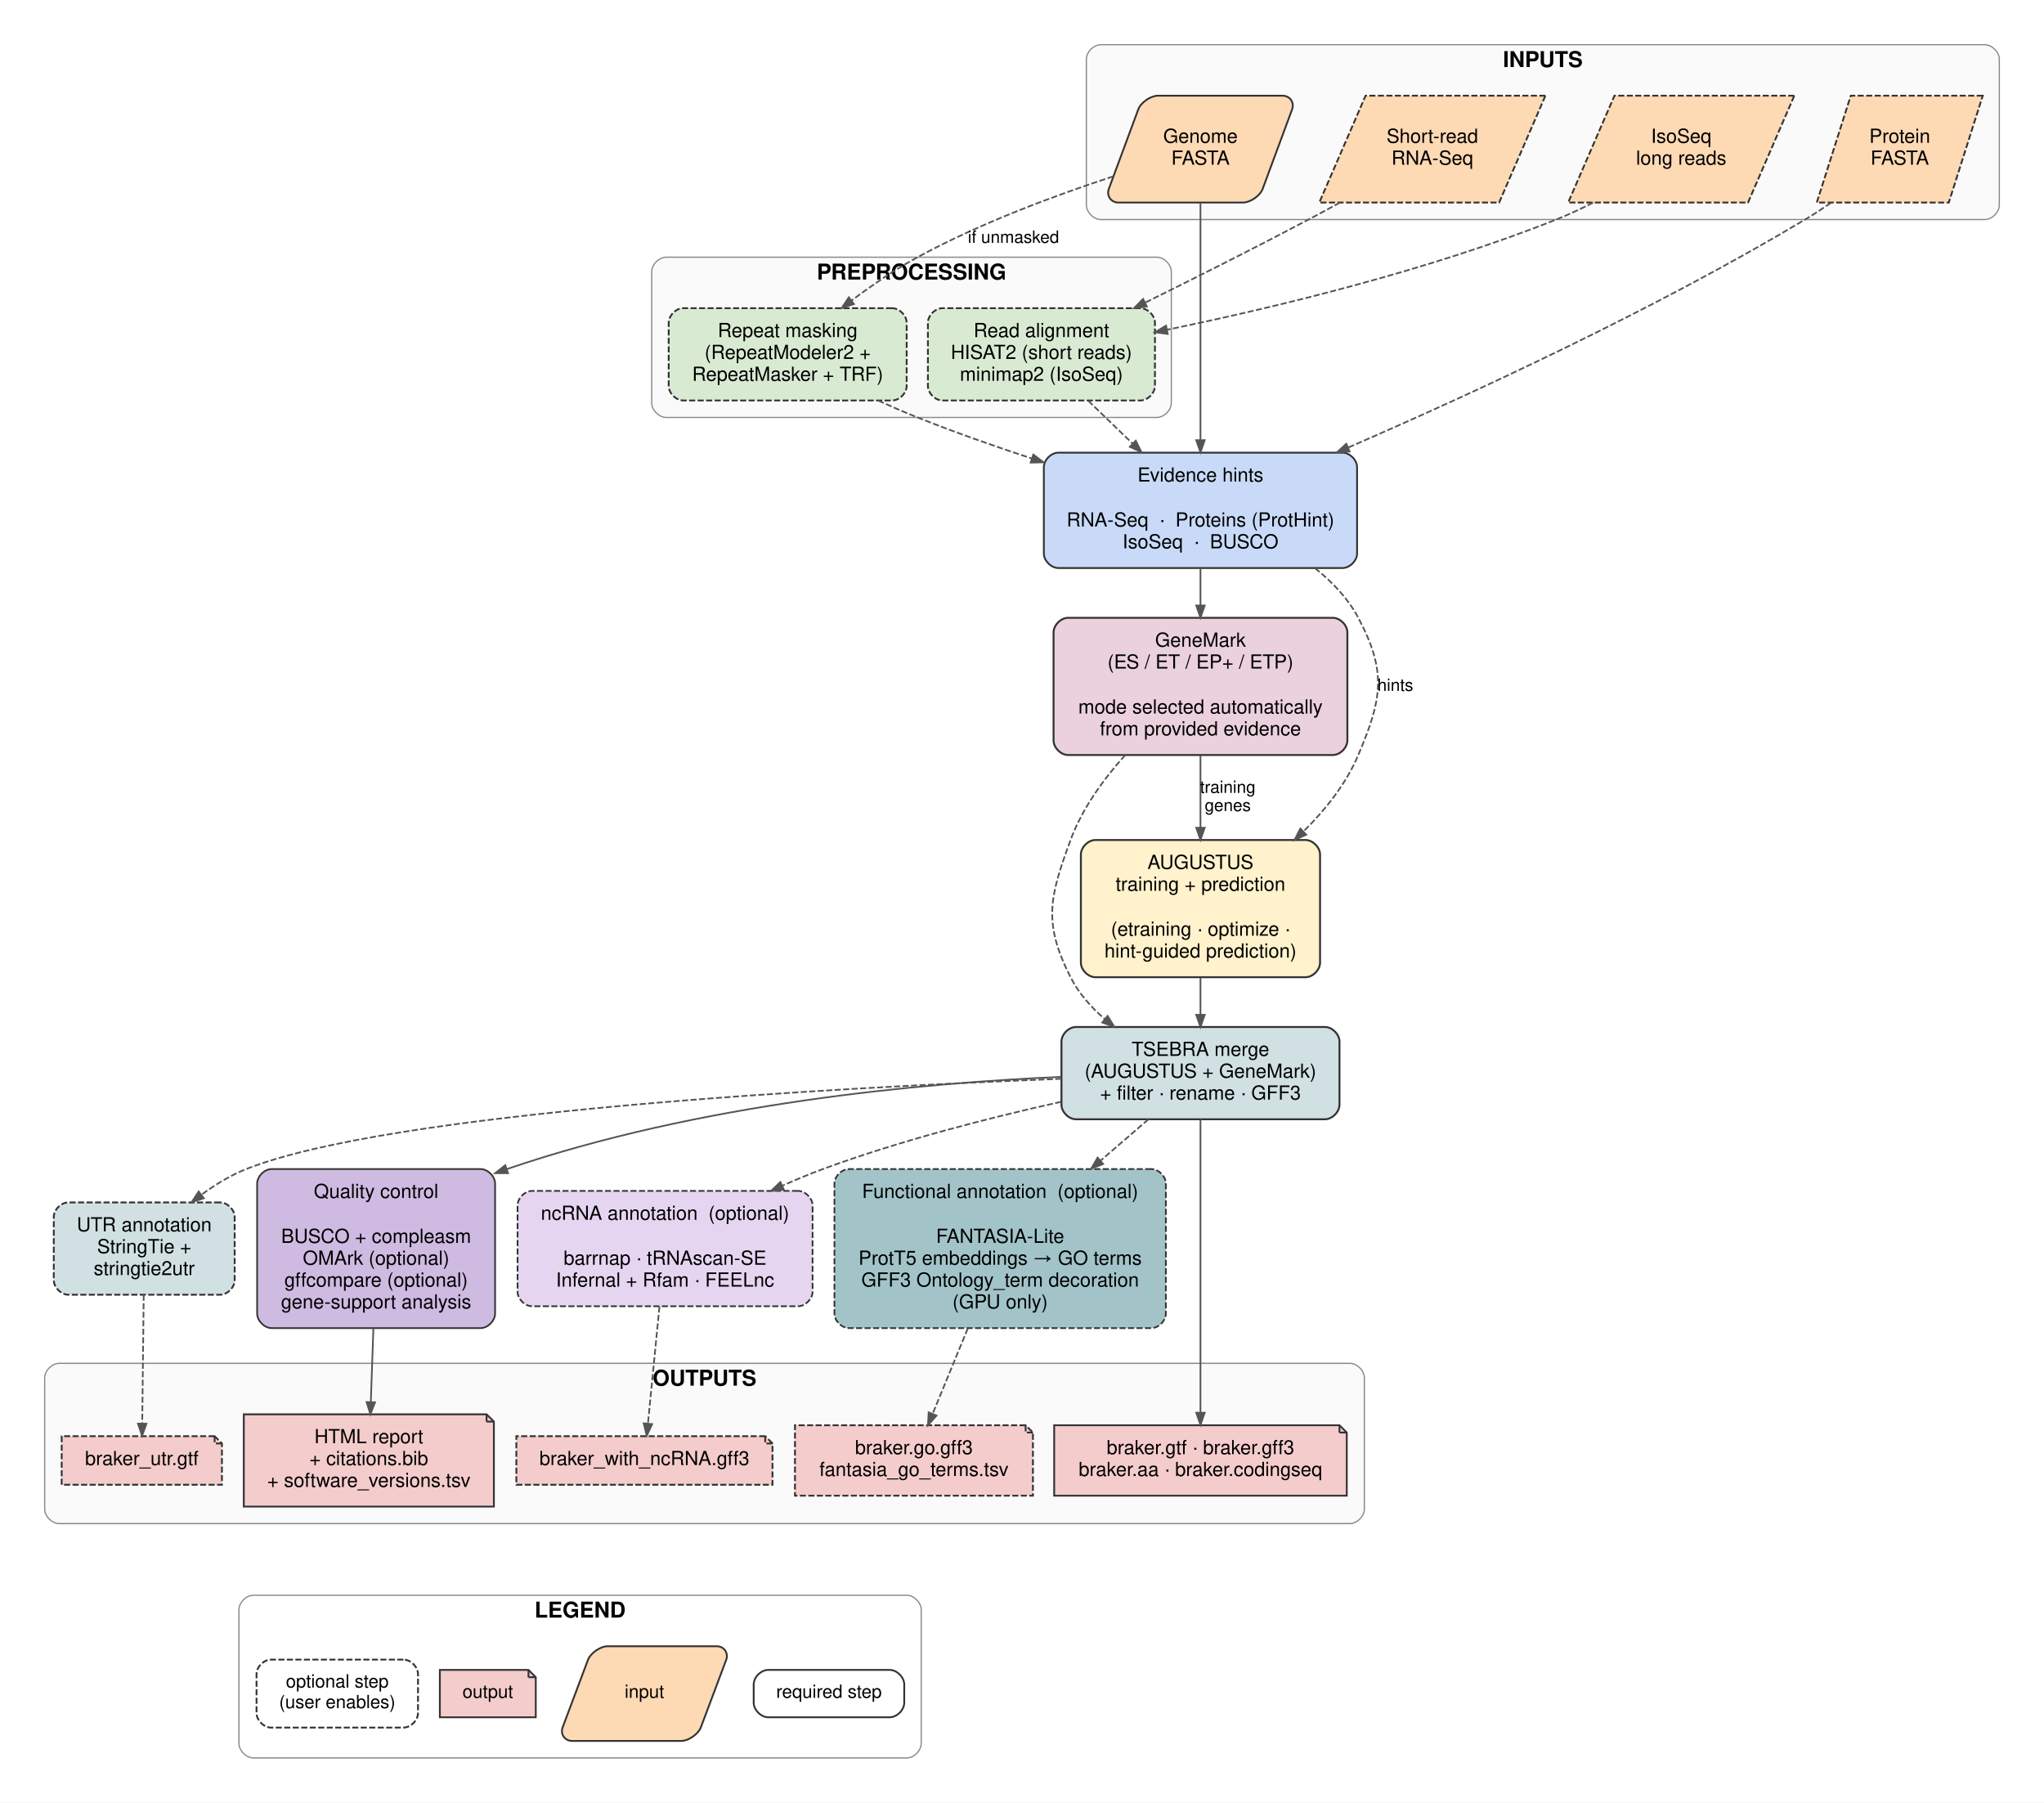
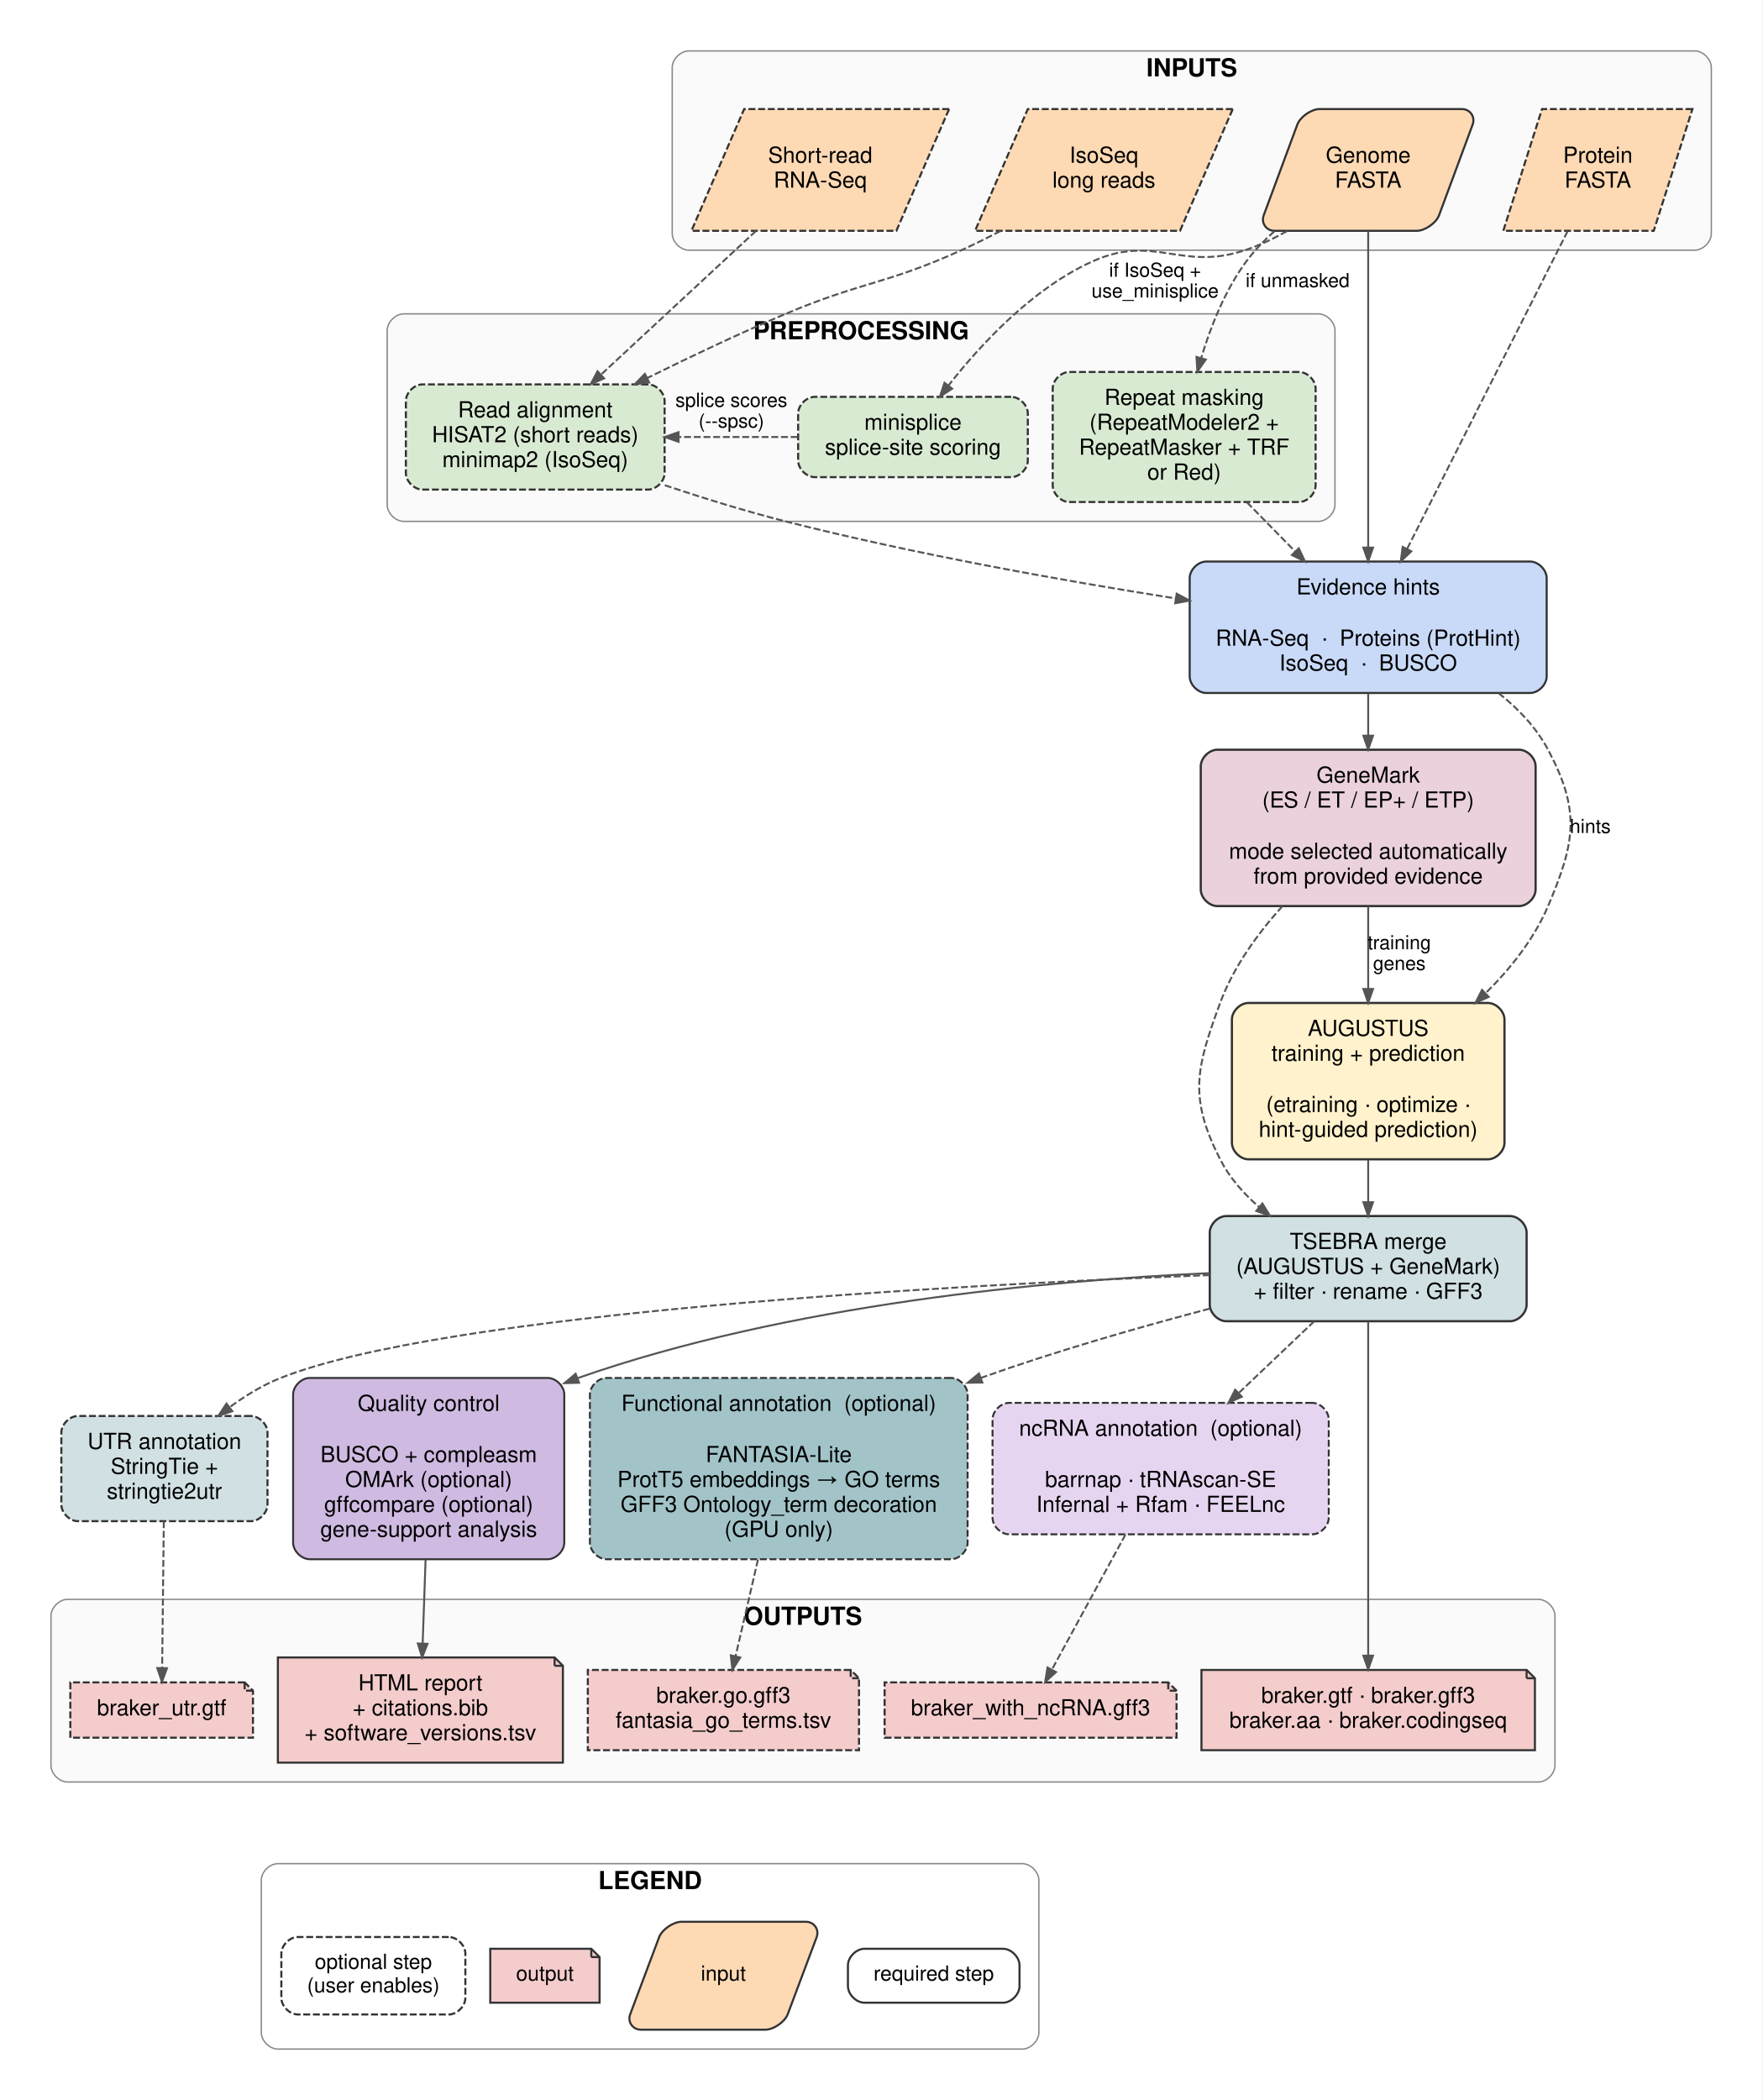
- <svg xmlns="http://www.w3.org/2000/svg" width="1684pt" height="1485pt" viewBox="0.00 0.00 1683.60 1484.60">
-   <g id="graph0" class="graph" transform="scale(1 1) rotate(0) translate(28.8 1455.8)">
-     <polygon fill="white" stroke="transparent" points="-28.8,28.8 -28.8,-1455.8 1654.8,-1455.8 1654.8,28.8 -28.8,28.8" />
+ <svg xmlns="http://www.w3.org/2000/svg" width="1274pt" height="1518pt" viewBox="0.00 0.00 1273.60 1517.60">
+   <g id="graph0" class="graph" transform="scale(1 1) rotate(0) translate(28.8 1488.8)">
+     <polygon fill="white" stroke="transparent" points="-28.8,28.8 -28.8,-1488.8 1244.8,-1488.8 1244.8,28.8 -28.8,28.8" />
    <g id="clust1" class="cluster">
-       <path fill="#fafafa" stroke="#888888" d="M878,-1275C878,-1275 1606,-1275 1606,-1275 1612,-1275 1618,-1281 1618,-1287 1618,-1287 1618,-1407 1618,-1407 1618,-1413 1612,-1419 1606,-1419 1606,-1419 878,-1419 878,-1419 872,-1419 866,-1413 866,-1407 866,-1407 866,-1287 866,-1287 866,-1281 872,-1275 878,-1275" />
-       <text text-anchor="middle" x="1242" y="-1400.6" font-family="Helvetica,sans-Serif" font-weight="bold" font-size="18.00">INPUTS</text>
+       <path fill="#fafafa" stroke="#888888" d="M469,-1308C469,-1308 1196,-1308 1196,-1308 1202,-1308 1208,-1314 1208,-1320 1208,-1320 1208,-1440 1208,-1440 1208,-1446 1202,-1452 1196,-1452 1196,-1452 469,-1452 469,-1452 463,-1452 457,-1446 457,-1440 457,-1440 457,-1320 457,-1320 457,-1314 463,-1308 469,-1308" />
+       <text text-anchor="middle" x="832.5" y="-1433.6" font-family="Helvetica,sans-Serif" font-weight="bold" font-size="18.00">INPUTS</text>
    </g>
    <g id="clust3" class="cluster">
-       <path fill="#fafafa" stroke="#888888" d="M520,-1112C520,-1112 924,-1112 924,-1112 930,-1112 936,-1118 936,-1124 936,-1124 936,-1232 936,-1232 936,-1238 930,-1244 924,-1244 924,-1244 520,-1244 520,-1244 514,-1244 508,-1238 508,-1232 508,-1232 508,-1124 508,-1124 508,-1118 514,-1112 520,-1112" />
-       <text text-anchor="middle" x="722" y="-1225.6" font-family="Helvetica,sans-Serif" font-weight="bold" font-size="18.00">PREPROCESSING</text>
+       <path fill="#fafafa" stroke="#888888" d="M263,-1112C263,-1112 924,-1112 924,-1112 930,-1112 936,-1118 936,-1124 936,-1124 936,-1250 936,-1250 936,-1256 930,-1262 924,-1262 924,-1262 263,-1262 263,-1262 257,-1262 251,-1256 251,-1250 251,-1250 251,-1124 251,-1124 251,-1118 257,-1112 263,-1112" />
+       <text text-anchor="middle" x="593.5" y="-1243.6" font-family="Helvetica,sans-Serif" font-weight="bold" font-size="18.00">PREPROCESSING</text>
    </g>
    <g id="clust5" class="cluster">
      <path fill="#fafafa" stroke="#888888" d="M20,-201C20,-201 1083,-201 1083,-201 1089,-201 1095,-207 1095,-213 1095,-213 1095,-321 1095,-321 1095,-327 1089,-333 1083,-333 1083,-333 20,-333 20,-333 14,-333 8,-327 8,-321 8,-321 8,-213 8,-213 8,-207 14,-201 20,-201" />
      <text text-anchor="middle" x="551.5" y="-314.6" font-family="Helvetica,sans-Serif" font-weight="bold" font-size="18.00">OUTPUTS</text>
    </g>
    <g id="clust7" class="cluster">
-       <path fill="#ffffff" stroke="#888888" d="M180,-8C180,-8 718,-8 718,-8 724,-8 730,-14 730,-20 730,-20 730,-130 730,-130 730,-136 724,-142 718,-142 718,-142 180,-142 180,-142 174,-142 168,-136 168,-130 168,-130 168,-20 168,-20 168,-14 174,-8 180,-8" />
-       <text text-anchor="middle" x="449" y="-123.6" font-family="Helvetica,sans-Serif" font-weight="bold" font-size="18.00">LEGEND</text>
+       <path fill="#ffffff" stroke="#888888" d="M172,-8C172,-8 710,-8 710,-8 716,-8 722,-14 722,-20 722,-20 722,-130 722,-130 722,-136 716,-142 710,-142 710,-142 172,-142 172,-142 166,-142 160,-136 160,-130 160,-130 160,-20 160,-20 160,-14 166,-8 172,-8" />
+       <text text-anchor="middle" x="441" y="-123.6" font-family="Helvetica,sans-Serif" font-weight="bold" font-size="18.00">LEGEND</text>
    </g>
    <g id="node1" class="node">
-       <polygon fill="#fdd9b4" stroke="#333333" stroke-width="1.5" stroke-dasharray="5,2" points="1244.12,-1377 1095.99,-1377 1057.88,-1289 1206.01,-1289 1244.12,-1377" />
-       <text text-anchor="middle" x="1151" y="-1338.2" font-family="Helvetica,sans-Serif" font-size="16.00">Short-read</text>
-       <text text-anchor="middle" x="1151" y="-1320.2" font-family="Helvetica,sans-Serif" font-size="16.00">RNA-Seq</text>
+       <polygon fill="#fdd9b4" stroke="#333333" stroke-width="1.5" stroke-dasharray="5,2" points="657.12,-1410 508.99,-1410 470.88,-1322 619.01,-1322 657.12,-1410" />
+       <text text-anchor="middle" x="564" y="-1371.2" font-family="Helvetica,sans-Serif" font-size="16.00">Short-read</text>
+       <text text-anchor="middle" x="564" y="-1353.2" font-family="Helvetica,sans-Serif" font-size="16.00">RNA-Seq</text>
+     </g>
+     <g id="node7" class="node">
+       <path fill="#d9ead3" stroke="#333333" stroke-width="1.5" stroke-dasharray="5,2" d="M439.5,-1211C439.5,-1211 276.5,-1211 276.5,-1211 270.5,-1211 264.5,-1205 264.5,-1199 264.5,-1199 264.5,-1147 264.5,-1147 264.5,-1141 270.5,-1135 276.5,-1135 276.5,-1135 439.5,-1135 439.5,-1135 445.5,-1135 451.5,-1141 451.5,-1147 451.5,-1147 451.5,-1199 451.5,-1199 451.5,-1205 445.5,-1211 439.5,-1211" />
+       <text text-anchor="middle" x="358" y="-1187.2" font-family="Helvetica,sans-Serif" font-size="16.00">Read alignment</text>
+       <text text-anchor="middle" x="358" y="-1169.2" font-family="Helvetica,sans-Serif" font-size="16.00">HISAT2 (short reads)</text>
+       <text text-anchor="middle" x="358" y="-1151.2" font-family="Helvetica,sans-Serif" font-size="16.00">minimap2 (IsoSeq)</text>
+     </g>
+     <g id="edge2" class="edge">
+       <path fill="none" stroke="#555555" stroke-width="1.4" stroke-dasharray="5,2" d="M517.51,-1321.9C484.08,-1290.9 439.15,-1249.25 405.5,-1218.04" />
+       <polygon fill="#555555" stroke="#555555" stroke-width="1.4" points="407.78,-1215.38 398.06,-1211.15 403.02,-1220.51 407.78,-1215.38" />
+     </g>
+     <g id="node2" class="node">
+       <path fill="#fdd9b4" stroke="#333333" stroke-width="1.5" d="M1027.66,-1410C1027.66,-1410 924.94,-1410 924.94,-1410 918.94,-1410 910.85,-1404.37 908.77,-1398.75 908.77,-1398.75 884.51,-1333.25 884.51,-1333.25 882.42,-1327.63 886.34,-1322 892.34,-1322 892.34,-1322 995.06,-1322 995.06,-1322 1001.06,-1322 1009.15,-1327.63 1011.23,-1333.25 1011.23,-1333.25 1035.49,-1398.75 1035.49,-1398.75 1037.58,-1404.37 1033.66,-1410 1027.66,-1410" />
+       <text text-anchor="middle" x="960" y="-1371.2" font-family="Helvetica,sans-Serif" font-size="16.00">Genome</text>
+       <text text-anchor="middle" x="960" y="-1353.2" font-family="Helvetica,sans-Serif" font-size="16.00">FASTA</text>
+     </g>
+     <g id="node5" class="node">
+       <path fill="#d9ead3" stroke="#333333" stroke-width="1.5" stroke-dasharray="5,2" d="M910,-1220C910,-1220 744,-1220 744,-1220 738,-1220 732,-1214 732,-1208 732,-1208 732,-1138 732,-1138 732,-1132 738,-1126 744,-1126 744,-1126 910,-1126 910,-1126 916,-1126 922,-1132 922,-1138 922,-1138 922,-1208 922,-1208 922,-1214 916,-1220 910,-1220" />
+       <text text-anchor="middle" x="827" y="-1196.2" font-family="Helvetica,sans-Serif" font-size="16.00">Repeat masking</text>
+       <text text-anchor="middle" x="827" y="-1178.2" font-family="Helvetica,sans-Serif" font-size="16.00">(RepeatModeler2 +</text>
+       <text text-anchor="middle" x="827" y="-1160.2" font-family="Helvetica,sans-Serif" font-size="16.00">RepeatMasker + TRF</text>
+       <text text-anchor="middle" x="827" y="-1142.2" font-family="Helvetica,sans-Serif" font-size="16.00">or Red)</text>
+     </g>
+     <g id="edge1" class="edge">
+       <path fill="none" stroke="#555555" stroke-width="1.4" stroke-dasharray="5,2" d="M892.2,-1321.67C884.74,-1315.03 877.78,-1307.78 872,-1300 856.73,-1279.44 846.27,-1253.22 839.3,-1230.03" />
+       <polygon fill="#555555" stroke="#555555" stroke-width="1.4" points="842.64,-1228.96 836.53,-1220.3 835.9,-1230.88 842.64,-1228.96" />
+       <text text-anchor="middle" x="909" y="-1281.3" font-family="Helvetica,sans-Serif" font-size="14.00">if unmasked</text>
    </g>
    <g id="node6" class="node">
-       <path fill="#d9ead3" stroke="#333333" stroke-width="1.5" stroke-dasharray="5,2" d="M910.5,-1202C910.5,-1202 747.5,-1202 747.5,-1202 741.5,-1202 735.5,-1196 735.5,-1190 735.5,-1190 735.5,-1138 735.5,-1138 735.5,-1132 741.5,-1126 747.5,-1126 747.5,-1126 910.5,-1126 910.5,-1126 916.5,-1126 922.5,-1132 922.5,-1138 922.5,-1138 922.5,-1190 922.5,-1190 922.5,-1196 916.5,-1202 910.5,-1202" />
-       <text text-anchor="middle" x="829" y="-1178.2" font-family="Helvetica,sans-Serif" font-size="16.00">Read alignment</text>
-       <text text-anchor="middle" x="829" y="-1160.2" font-family="Helvetica,sans-Serif" font-size="16.00">HISAT2 (short reads)</text>
-       <text text-anchor="middle" x="829" y="-1142.2" font-family="Helvetica,sans-Serif" font-size="16.00">minimap2 (IsoSeq)</text>
-     </g>
-     <g id="edge2" class="edge">
-       <path fill="none" stroke="#555555" stroke-width="1.4" stroke-dasharray="5,2" d="M1074.9,-1288.97C1066.2,-1284.2 1057.43,-1279.46 1049,-1275 1004.96,-1251.7 955.36,-1226.79 914.43,-1206.58" />
-       <polygon fill="#555555" stroke="#555555" stroke-width="1.4" points="915.81,-1203.36 905.29,-1202.07 912.71,-1209.63 915.81,-1203.36" />
-     </g>
-     <g id="node2" class="node">
-       <path fill="#fdd9b4" stroke="#333333" stroke-width="1.5" d="M1027.66,-1377C1027.66,-1377 924.94,-1377 924.94,-1377 918.94,-1377 910.85,-1371.37 908.77,-1365.75 908.77,-1365.75 884.51,-1300.25 884.51,-1300.25 882.42,-1294.63 886.34,-1289 892.34,-1289 892.34,-1289 995.06,-1289 995.06,-1289 1001.06,-1289 1009.15,-1294.63 1011.23,-1300.25 1011.23,-1300.25 1035.49,-1365.75 1035.49,-1365.75 1037.58,-1371.37 1033.66,-1377 1027.66,-1377" />
-       <text text-anchor="middle" x="960" y="-1338.2" font-family="Helvetica,sans-Serif" font-size="16.00">Genome</text>
-       <text text-anchor="middle" x="960" y="-1320.2" font-family="Helvetica,sans-Serif" font-size="16.00">FASTA</text>
-     </g>
-     <g id="node5" class="node">
-       <path fill="#d9ead3" stroke="#333333" stroke-width="1.5" stroke-dasharray="5,2" d="M706,-1202C706,-1202 534,-1202 534,-1202 528,-1202 522,-1196 522,-1190 522,-1190 522,-1138 522,-1138 522,-1132 528,-1126 534,-1126 534,-1126 706,-1126 706,-1126 712,-1126 718,-1132 718,-1138 718,-1138 718,-1190 718,-1190 718,-1196 712,-1202 706,-1202" />
-       <text text-anchor="middle" x="620" y="-1178.2" font-family="Helvetica,sans-Serif" font-size="16.00">Repeat masking</text>
-       <text text-anchor="middle" x="620" y="-1160.2" font-family="Helvetica,sans-Serif" font-size="16.00">(RepeatModeler2 +</text>
-       <text text-anchor="middle" x="620" y="-1142.2" font-family="Helvetica,sans-Serif" font-size="16.00">RepeatMasker + TRF)</text>
-     </g>
-     <g id="edge1" class="edge">
-       <path fill="none" stroke="#555555" stroke-width="1.4" stroke-dasharray="5,2" d="M888.19,-1310.57C840.95,-1295.11 778.55,-1272.07 727,-1244 708.35,-1233.85 689.3,-1220.8 672.53,-1208.24" />
-       <polygon fill="#555555" stroke="#555555" stroke-width="1.4" points="674.57,-1205.39 664.49,-1202.13 670.34,-1210.97 674.57,-1205.39" />
-       <text text-anchor="middle" x="806" y="-1255.8" font-family="Helvetica,sans-Serif" font-size="14.00">if unmasked</text>
-     </g>
-     <g id="node7" class="node">
+       <path fill="#d9ead3" stroke="#333333" stroke-width="1.5" stroke-dasharray="5,2" d="M702,-1202C702,-1202 560,-1202 560,-1202 554,-1202 548,-1196 548,-1190 548,-1190 548,-1156 548,-1156 548,-1150 554,-1144 560,-1144 560,-1144 702,-1144 702,-1144 708,-1144 714,-1150 714,-1156 714,-1156 714,-1190 714,-1190 714,-1196 708,-1202 702,-1202" />
+       <text text-anchor="middle" x="631" y="-1178.2" font-family="Helvetica,sans-Serif" font-size="16.00">minisplice</text>
+       <text text-anchor="middle" x="631" y="-1160.2" font-family="Helvetica,sans-Serif" font-size="16.00">splice-site scoring</text>
+     </g>
+     <g id="edge4" class="edge">
+       <path fill="none" stroke="#555555" stroke-width="1.4" stroke-dasharray="5,2" d="M901.25,-1321.76C891.54,-1316.29 881.27,-1311.42 871,-1308 824.49,-1292.53 805.73,-1320.04 761,-1300 717.61,-1280.56 680.1,-1240.1 656.68,-1210.25" />
+       <polygon fill="#555555" stroke="#555555" stroke-width="1.4" points="659.32,-1207.93 650.45,-1202.13 653.77,-1212.2 659.32,-1207.93" />
+       <text text-anchor="middle" x="806" y="-1288.8" font-family="Helvetica,sans-Serif" font-size="14.00">if IsoSeq +</text>
+       <text text-anchor="middle" x="806" y="-1273.8" font-family="Helvetica,sans-Serif" font-size="14.00">use_minisplice</text>
+     </g>
+     <g id="node8" class="node">
      <path fill="#c9daf8" stroke="#333333" stroke-width="1.5" d="M1077,-1083C1077,-1083 843,-1083 843,-1083 837,-1083 831,-1077 831,-1071 831,-1071 831,-1000 831,-1000 831,-994 837,-988 843,-988 843,-988 1077,-988 1077,-988 1083,-988 1089,-994 1089,-1000 1089,-1000 1089,-1071 1089,-1071 1089,-1077 1083,-1083 1077,-1083" />
      <text text-anchor="middle" x="960" y="-1059.2" font-family="Helvetica,sans-Serif" font-size="16.00">Evidence hints</text>
      <text text-anchor="middle" x="960" y="-1022.2" font-family="Helvetica,sans-Serif" font-size="16.00">RNA-Seq  ·  Proteins (ProtHint)</text>
      <text text-anchor="middle" x="960" y="-1004.2" font-family="Helvetica,sans-Serif" font-size="16.00">IsoSeq  ·  BUSCO</text>
    </g>
-     <g id="edge4" class="edge">
-       <path fill="none" stroke="#555555" stroke-width="1.4" d="M960,-1288.72C960,-1237.1 960,-1150.67 960,-1093.62" />
-       <polygon fill="#555555" stroke="#555555" stroke-width="1.4" points="963.5,-1093.32 960,-1083.32 956.5,-1093.32 963.5,-1093.32" />
+     <g id="edge6" class="edge">
+       <path fill="none" stroke="#555555" stroke-width="1.4" d="M960,-1321.72C960,-1263.01 960,-1158.03 960,-1093.12" />
+       <polygon fill="#555555" stroke="#555555" stroke-width="1.4" points="963.5,-1093.06 960,-1083.06 956.5,-1093.06 963.5,-1093.06" />
    </g>
    <g id="node3" class="node">
-       <polygon fill="#fdd9b4" stroke="#333333" stroke-width="1.5" stroke-dasharray="5,2" points="1449.12,-1377 1300.99,-1377 1262.88,-1289 1411.01,-1289 1449.12,-1377" />
-       <text text-anchor="middle" x="1356" y="-1338.2" font-family="Helvetica,sans-Serif" font-size="16.00">IsoSeq</text>
-       <text text-anchor="middle" x="1356" y="-1320.2" font-family="Helvetica,sans-Serif" font-size="16.00">long reads</text>
+       <polygon fill="#fdd9b4" stroke="#333333" stroke-width="1.5" stroke-dasharray="5,2" points="862.12,-1410 713.99,-1410 675.88,-1322 824.01,-1322 862.12,-1410" />
+       <text text-anchor="middle" x="769" y="-1371.2" font-family="Helvetica,sans-Serif" font-size="16.00">IsoSeq</text>
+       <text text-anchor="middle" x="769" y="-1353.2" font-family="Helvetica,sans-Serif" font-size="16.00">long reads</text>
    </g>
    <g id="edge3" class="edge">
-       <path fill="none" stroke="#555555" stroke-width="1.4" stroke-dasharray="5,2" d="M1283.39,-1288.89C1273.37,-1283.81 1263.06,-1279.01 1253,-1275 1147.07,-1232.73 1019.74,-1202.24 932.44,-1184.23" />
-       <polygon fill="#555555" stroke="#555555" stroke-width="1.4" points="933.03,-1180.77 922.53,-1182.2 931.62,-1187.63 933.03,-1180.77" />
+       <path fill="none" stroke="#555555" stroke-width="1.4" stroke-dasharray="5,2" d="M694.33,-1321.89C684.9,-1316.98 675.3,-1312.23 666,-1308 611.34,-1283.17 594.29,-1285.38 539,-1262 505.75,-1247.94 469.87,-1230.9 438.88,-1215.57" />
+       <polygon fill="#555555" stroke="#555555" stroke-width="1.4" points="440.37,-1212.4 429.86,-1211.09 437.26,-1218.67 440.37,-1212.4" />
    </g>
    <g id="node4" class="node">
-       <polygon fill="#fdd9b4" stroke="#333333" stroke-width="1.5" stroke-dasharray="5,2" points="1604.35,-1377 1495.62,-1377 1467.65,-1289 1576.38,-1289 1604.35,-1377" />
-       <text text-anchor="middle" x="1536" y="-1338.2" font-family="Helvetica,sans-Serif" font-size="16.00">Protein</text>
-       <text text-anchor="middle" x="1536" y="-1320.2" font-family="Helvetica,sans-Serif" font-size="16.00">FASTA</text>
+       <polygon fill="#fdd9b4" stroke="#333333" stroke-width="1.5" stroke-dasharray="5,2" points="1194.35,-1410 1085.62,-1410 1057.65,-1322 1166.38,-1322 1194.35,-1410" />
+       <text text-anchor="middle" x="1126" y="-1371.2" font-family="Helvetica,sans-Serif" font-size="16.00">Protein</text>
+       <text text-anchor="middle" x="1126" y="-1353.2" font-family="Helvetica,sans-Serif" font-size="16.00">FASTA</text>
+     </g>
+     <g id="edge9" class="edge">
+       <path fill="none" stroke="#555555" stroke-width="1.4" stroke-dasharray="5,2" d="M1104.13,-1321.72C1074.34,-1262.77 1020.98,-1157.17 988.21,-1092.32" />
+       <polygon fill="#555555" stroke="#555555" stroke-width="1.4" points="991.16,-1090.41 983.53,-1083.06 984.92,-1093.57 991.16,-1090.41" />
    </g>
    <g id="edge7" class="edge">
-       <path fill="none" stroke="#555555" stroke-width="1.4" stroke-dasharray="5,2" d="M1479.31,-1288.74C1472.26,-1283.91 1465.05,-1279.22 1458,-1275 1334.41,-1201.11 1184.39,-1131.81 1081.51,-1087.16" />
-       <polygon fill="#555555" stroke="#555555" stroke-width="1.4" points="1082.9,-1083.95 1072.33,-1083.19 1080.12,-1090.37 1082.9,-1083.95" />
+       <path fill="none" stroke="#555555" stroke-width="1.4" stroke-dasharray="5,2" d="M872.4,-1125.75C883.62,-1114.32 895.73,-1101.98 907.26,-1090.23" />
+       <polygon fill="#555555" stroke="#555555" stroke-width="1.4" points="909.85,-1092.59 914.35,-1083 904.85,-1087.69 909.85,-1092.59" />
    </g>
    <g id="edge5" class="edge">
-       <path fill="none" stroke="#555555" stroke-width="1.4" stroke-dasharray="5,2" d="M694.57,-1125.93C705.35,-1121.02 716.39,-1116.23 727,-1112 757.07,-1100.02 789.86,-1088.49 821.1,-1078.2" />
-       <polygon fill="#555555" stroke="#555555" stroke-width="1.4" points="822.32,-1081.48 830.73,-1075.05 820.14,-1074.83 822.32,-1081.48" />
-     </g>
-     <g id="edge6" class="edge">
-       <path fill="none" stroke="#555555" stroke-width="1.4" stroke-dasharray="5,2" d="M867.6,-1125.73C879.08,-1114.64 891.9,-1102.26 904.24,-1090.34" />
-       <polygon fill="#555555" stroke="#555555" stroke-width="1.4" points="906.68,-1092.85 911.44,-1083.39 901.82,-1087.82 906.68,-1092.85" />
-     </g>
-     <g id="node8" class="node">
+       <path fill="none" stroke="#555555" stroke-width="1.4" stroke-dasharray="5,2" d="M547.61,-1173C520.57,-1173 490.25,-1173 461.91,-1173" />
+       <polygon fill="#555555" stroke="#555555" stroke-width="1.4" points="461.57,-1169.5 451.57,-1173 461.57,-1176.5 461.57,-1169.5" />
+       <text text-anchor="middle" x="499.75" y="-1194.8" font-family="Helvetica,sans-Serif" font-size="14.00">splice scores</text>
+       <text text-anchor="middle" x="499.75" y="-1179.8" font-family="Helvetica,sans-Serif" font-size="14.00">(--spsc)</text>
+     </g>
+     <g id="edge8" class="edge">
+       <path fill="none" stroke="#555555" stroke-width="1.4" stroke-dasharray="5,2" d="M451.66,-1138.13C479.52,-1128.82 510.28,-1119.3 539,-1112 632.02,-1088.37 738.42,-1069.36 820.99,-1056.32" />
+       <polygon fill="#555555" stroke="#555555" stroke-width="1.4" points="821.6,-1059.77 830.93,-1054.76 820.51,-1052.85 821.6,-1059.77" />
+     </g>
+     <g id="node9" class="node">
      <path fill="#ead1dc" stroke="#333333" stroke-width="1.6" d="M1069,-947C1069,-947 851,-947 851,-947 845,-947 839,-941 839,-935 839,-935 839,-846 839,-846 839,-840 845,-834 851,-834 851,-834 1069,-834 1069,-834 1075,-834 1081,-840 1081,-846 1081,-846 1081,-935 1081,-935 1081,-941 1075,-947 1069,-947" />
      <text text-anchor="middle" x="960" y="-923.2" font-family="Helvetica,sans-Serif" font-size="16.00">GeneMark</text>
      <text text-anchor="middle" x="960" y="-905.2" font-family="Helvetica,sans-Serif" font-size="16.00">(ES / ET / EP+ / ETP)</text>
      <text text-anchor="middle" x="960" y="-868.2" font-family="Helvetica,sans-Serif" font-size="16.00">mode selected automatically</text>
      <text text-anchor="middle" x="960" y="-850.2" font-family="Helvetica,sans-Serif" font-size="16.00">from provided evidence</text>
    </g>
-     <g id="edge8" class="edge">
+     <g id="edge10" class="edge">
      <path fill="none" stroke="#555555" stroke-width="1.4" d="M960,-987.68C960,-977.96 960,-967.56 960,-957.31" />
      <polygon fill="#555555" stroke="#555555" stroke-width="1.4" points="963.5,-957.14 960,-947.14 956.5,-957.14 963.5,-957.14" />
    </g>
-     <g id="node9" class="node">
+     <g id="node10" class="node">
      <path fill="#fff2cc" stroke="#333333" stroke-width="1.6" d="M1046.5,-764C1046.5,-764 873.5,-764 873.5,-764 867.5,-764 861.5,-758 861.5,-752 861.5,-752 861.5,-663 861.5,-663 861.5,-657 867.5,-651 873.5,-651 873.5,-651 1046.5,-651 1046.5,-651 1052.5,-651 1058.5,-657 1058.5,-663 1058.5,-663 1058.5,-752 1058.5,-752 1058.5,-758 1052.5,-764 1046.5,-764" />
      <text text-anchor="middle" x="960" y="-740.2" font-family="Helvetica,sans-Serif" font-size="16.00">AUGUSTUS</text>
      <text text-anchor="middle" x="960" y="-722.2" font-family="Helvetica,sans-Serif" font-size="16.00">training + prediction</text>
      <text text-anchor="middle" x="960" y="-685.2" font-family="Helvetica,sans-Serif" font-size="16.00">(etraining · optimize ·</text>
      <text text-anchor="middle" x="960" y="-667.2" font-family="Helvetica,sans-Serif" font-size="16.00">hint-guided prediction)</text>
    </g>
-     <g id="edge9" class="edge">
+     <g id="edge11" class="edge">
      <path fill="none" stroke="#555555" stroke-width="1.4" stroke-dasharray="5,2" d="M1054.27,-987.9C1068.64,-976.55 1081.5,-962.97 1090,-947 1113.6,-902.67 1109.63,-880.23 1090,-834 1079.99,-810.42 1063.14,-789.11 1044.83,-771.03" />
      <polygon fill="#555555" stroke="#555555" stroke-width="1.4" points="1047.12,-768.38 1037.47,-764 1042.28,-773.44 1047.12,-768.38" />
      <text text-anchor="middle" x="1120.5" y="-886.8" font-family="Helvetica,sans-Serif" font-size="14.00">hints</text>
    </g>
-     <g id="edge10" class="edge">
+     <g id="edge12" class="edge">
      <path fill="none" stroke="#555555" stroke-width="1.4" d="M960,-833.72C960,-814.88 960,-793.67 960,-774.14" />
      <polygon fill="#555555" stroke="#555555" stroke-width="1.4" points="963.5,-774.1 960,-764.1 956.5,-774.1 963.5,-774.1" />
      <text text-anchor="middle" x="982.5" y="-802.8" font-family="Helvetica,sans-Serif" font-size="14.00">training</text>
      <text text-anchor="middle" x="982.5" y="-787.8" font-family="Helvetica,sans-Serif" font-size="14.00">genes</text>
    </g>
-     <g id="node10" class="node">
+     <g id="node11" class="node">
      <path fill="#d0e0e3" stroke="#333333" stroke-width="1.6" d="M1062.5,-610C1062.5,-610 857.5,-610 857.5,-610 851.5,-610 845.5,-604 845.5,-598 845.5,-598 845.5,-546 845.5,-546 845.5,-540 851.5,-534 857.5,-534 857.5,-534 1062.5,-534 1062.5,-534 1068.5,-534 1074.5,-540 1074.5,-546 1074.5,-546 1074.5,-598 1074.5,-598 1074.5,-604 1068.5,-610 1062.5,-610" />
      <text text-anchor="middle" x="960" y="-586.2" font-family="Helvetica,sans-Serif" font-size="16.00">TSEBRA merge</text>
      <text text-anchor="middle" x="960" y="-568.2" font-family="Helvetica,sans-Serif" font-size="16.00">(AUGUSTUS + GeneMark)</text>
      <text text-anchor="middle" x="960" y="-550.2" font-family="Helvetica,sans-Serif" font-size="16.00">+ filter · rename · GFF3</text>
    </g>
-     <g id="edge12" class="edge">
+     <g id="edge14" class="edge">
      <path fill="none" stroke="#555555" stroke-width="1.4" stroke-dasharray="5,2" d="M897.99,-833.93C879.93,-813.89 862.5,-789.79 853,-764 835.64,-716.87 830.24,-695.77 853,-651 859.69,-637.85 869.75,-626.39 881.07,-616.6" />
      <polygon fill="#555555" stroke="#555555" stroke-width="1.4" points="883.53,-619.11 889.09,-610.09 879.12,-613.67 883.53,-619.11" />
    </g>
-     <g id="edge11" class="edge">
+     <g id="edge13" class="edge">
      <path fill="none" stroke="#555555" stroke-width="1.4" d="M960,-650.66C960,-640.48 960,-629.95 960,-620.05" />
      <polygon fill="#555555" stroke="#555555" stroke-width="1.4" points="963.5,-620.01 960,-610.01 956.5,-620.01 963.5,-620.01" />
    </g>
-     <g id="node11" class="node">
+     <g id="node12" class="node">
      <path fill="#d0e0e3" stroke="#333333" stroke-width="1.5" stroke-dasharray="5,2" d="M152.5,-465.5C152.5,-465.5 27.5,-465.5 27.5,-465.5 21.5,-465.5 15.5,-459.5 15.5,-453.5 15.5,-453.5 15.5,-401.5 15.5,-401.5 15.5,-395.5 21.5,-389.5 27.5,-389.5 27.5,-389.5 152.5,-389.5 152.5,-389.5 158.5,-389.5 164.5,-395.5 164.5,-401.5 164.5,-401.5 164.5,-453.5 164.5,-453.5 164.5,-459.5 158.5,-465.5 152.5,-465.5" />
      <text text-anchor="middle" x="90" y="-441.7" font-family="Helvetica,sans-Serif" font-size="16.00">UTR annotation</text>
      <text text-anchor="middle" x="90" y="-423.7" font-family="Helvetica,sans-Serif" font-size="16.00">StringTie +</text>
      <text text-anchor="middle" x="90" y="-405.7" font-family="Helvetica,sans-Serif" font-size="16.00">stringtie2utr</text>
    </g>
-     <g id="edge13" class="edge">
+     <g id="edge15" class="edge">
      <path fill="none" stroke="#555555" stroke-width="1.4" stroke-dasharray="5,2" d="M845.46,-567.34C657.66,-560.06 293.22,-540.19 174,-493 161.07,-487.88 148.45,-480.16 137.08,-471.81" />
      <polygon fill="#555555" stroke="#555555" stroke-width="1.4" points="139.1,-468.96 129.03,-465.66 134.85,-474.51 139.1,-468.96" />
    </g>
-     <g id="node12" class="node">
-       <path fill="#e6d5f0" stroke="#333333" stroke-width="1.4" stroke-dasharray="5,2" d="M628.5,-475C628.5,-475 409.5,-475 409.5,-475 403.5,-475 397.5,-469 397.5,-463 397.5,-463 397.5,-392 397.5,-392 397.5,-386 403.5,-380 409.5,-380 409.5,-380 628.5,-380 628.5,-380 634.5,-380 640.5,-386 640.5,-392 640.5,-392 640.5,-463 640.5,-463 640.5,-469 634.5,-475 628.5,-475" />
-       <text text-anchor="middle" x="519" y="-451.2" font-family="Helvetica,sans-Serif" font-size="16.00">ncRNA annotation  (optional)</text>
-       <text text-anchor="middle" x="519" y="-414.2" font-family="Helvetica,sans-Serif" font-size="16.00">barrnap · tRNAscan-SE</text>
-       <text text-anchor="middle" x="519" y="-396.2" font-family="Helvetica,sans-Serif" font-size="16.00">Infernal + Rfam · FEELnc</text>
-     </g>
-     <g id="edge15" class="edge">
-       <path fill="none" stroke="#555555" stroke-width="1.4" stroke-dasharray="5,2" d="M845.22,-548.4C785.74,-535.15 712.46,-516.39 649,-493 638.01,-488.95 626.73,-484.24 615.62,-479.25" />
-       <polygon fill="#555555" stroke="#555555" stroke-width="1.4" points="616.88,-475.98 606.34,-475 613.97,-482.35 616.88,-475.98" />
-     </g>
    <g id="node13" class="node">
-       <path fill="#a2c4c9" stroke="#333333" stroke-width="1.4" stroke-dasharray="5,2" d="M919.5,-493C919.5,-493 670.5,-493 670.5,-493 664.5,-493 658.5,-487 658.5,-481 658.5,-481 658.5,-374 658.5,-374 658.5,-368 664.5,-362 670.5,-362 670.5,-362 919.5,-362 919.5,-362 925.5,-362 931.5,-368 931.5,-374 931.5,-374 931.5,-481 931.5,-481 931.5,-487 925.5,-493 919.5,-493" />
-       <text text-anchor="middle" x="795" y="-469.2" font-family="Helvetica,sans-Serif" font-size="16.00">Functional annotation  (optional)</text>
-       <text text-anchor="middle" x="795" y="-432.2" font-family="Helvetica,sans-Serif" font-size="16.00">FANTASIA-Lite</text>
-       <text text-anchor="middle" x="795" y="-414.2" font-family="Helvetica,sans-Serif" font-size="16.00">ProtT5 embeddings → GO terms</text>
-       <text text-anchor="middle" x="795" y="-396.2" font-family="Helvetica,sans-Serif" font-size="16.00">GFF3 Ontology_term decoration</text>
-       <text text-anchor="middle" x="795" y="-378.2" font-family="Helvetica,sans-Serif" font-size="16.00">(GPU only)</text>
-     </g>
-     <g id="edge16" class="edge">
-       <path fill="none" stroke="#555555" stroke-width="1.4" stroke-dasharray="5,2" d="M917.08,-533.93C904.91,-523.43 891.24,-511.62 877.57,-499.81" />
-       <polygon fill="#555555" stroke="#555555" stroke-width="1.4" points="879.84,-497.15 869.98,-493.26 875.26,-502.44 879.84,-497.15" />
+       <path fill="#e6d5f0" stroke="#333333" stroke-width="1.4" stroke-dasharray="5,2" d="M919.5,-475C919.5,-475 700.5,-475 700.5,-475 694.5,-475 688.5,-469 688.5,-463 688.5,-463 688.5,-392 688.5,-392 688.5,-386 694.5,-380 700.5,-380 700.5,-380 919.5,-380 919.5,-380 925.5,-380 931.5,-386 931.5,-392 931.5,-392 931.5,-463 931.5,-463 931.5,-469 925.5,-475 919.5,-475" />
+       <text text-anchor="middle" x="810" y="-451.2" font-family="Helvetica,sans-Serif" font-size="16.00">ncRNA annotation  (optional)</text>
+       <text text-anchor="middle" x="810" y="-414.2" font-family="Helvetica,sans-Serif" font-size="16.00">barrnap · tRNAscan-SE</text>
+       <text text-anchor="middle" x="810" y="-396.2" font-family="Helvetica,sans-Serif" font-size="16.00">Infernal + Rfam · FEELnc</text>
+     </g>
+     <g id="edge17" class="edge">
+       <path fill="none" stroke="#555555" stroke-width="1.4" stroke-dasharray="5,2" d="M920.98,-533.93C904.42,-518.2 884.8,-499.56 866.69,-482.36" />
+       <polygon fill="#555555" stroke="#555555" stroke-width="1.4" points="868.7,-479.43 859.04,-475.08 863.88,-484.51 868.7,-479.43" />
    </g>
    <g id="node14" class="node">
+       <path fill="#a2c4c9" stroke="#333333" stroke-width="1.4" stroke-dasharray="5,2" d="M658.5,-493C658.5,-493 409.5,-493 409.5,-493 403.5,-493 397.5,-487 397.5,-481 397.5,-481 397.5,-374 397.5,-374 397.5,-368 403.5,-362 409.5,-362 409.5,-362 658.5,-362 658.5,-362 664.5,-362 670.5,-368 670.5,-374 670.5,-374 670.5,-481 670.5,-481 670.5,-487 664.5,-493 658.5,-493" />
+       <text text-anchor="middle" x="534" y="-469.2" font-family="Helvetica,sans-Serif" font-size="16.00">Functional annotation  (optional)</text>
+       <text text-anchor="middle" x="534" y="-432.2" font-family="Helvetica,sans-Serif" font-size="16.00">FANTASIA-Lite</text>
+       <text text-anchor="middle" x="534" y="-414.2" font-family="Helvetica,sans-Serif" font-size="16.00">ProtT5 embeddings → GO terms</text>
+       <text text-anchor="middle" x="534" y="-396.2" font-family="Helvetica,sans-Serif" font-size="16.00">GFF3 Ontology_term decoration</text>
+       <text text-anchor="middle" x="534" y="-378.2" font-family="Helvetica,sans-Serif" font-size="16.00">(GPU only)</text>
+     </g>
+     <g id="edge18" class="edge">
+       <path fill="none" stroke="#555555" stroke-width="1.4" stroke-dasharray="5,2" d="M845.42,-543.08C794.26,-529.6 733.57,-512.18 680,-493 679.9,-492.96 679.8,-492.93 679.71,-492.89" />
+       <polygon fill="#555555" stroke="#555555" stroke-width="1.4" points="681.13,-489.69 670.54,-489.53 678.72,-496.26 681.13,-489.69" />
+     </g>
+     <g id="node15" class="node">
      <path fill="#cfbae1" stroke="#333333" stroke-width="1.4" d="M367,-493C367,-493 195,-493 195,-493 189,-493 183,-487 183,-481 183,-481 183,-374 183,-374 183,-368 189,-362 195,-362 195,-362 367,-362 367,-362 373,-362 379,-368 379,-374 379,-374 379,-481 379,-481 379,-487 373,-493 367,-493" />
      <text text-anchor="middle" x="281" y="-469.2" font-family="Helvetica,sans-Serif" font-size="16.00">Quality control</text>
      <text text-anchor="middle" x="281" y="-432.2" font-family="Helvetica,sans-Serif" font-size="16.00">BUSCO + compleasm</text>
      <text text-anchor="middle" x="281" y="-414.2" font-family="Helvetica,sans-Serif" font-size="16.00">OMArk (optional)</text>
      <text text-anchor="middle" x="281" y="-396.2" font-family="Helvetica,sans-Serif" font-size="16.00">gffcompare (optional)</text>
      <text text-anchor="middle" x="281" y="-378.2" font-family="Helvetica,sans-Serif" font-size="16.00">gene-support analysis</text>
    </g>
-     <g id="edge14" class="edge">
-       <path fill="none" stroke="#555555" stroke-width="1.4" d="M845.29,-568.93C729.78,-563.81 547.58,-547.36 388.56,-492.91" />
-       <polygon fill="#555555" stroke="#555555" stroke-width="1.4" points="389.69,-489.59 379.09,-489.61 387.38,-496.2 389.69,-489.59" />
-     </g>
-     <g id="node16" class="node">
+     <g id="edge16" class="edge">
+       <path fill="none" stroke="#555555" stroke-width="1.4" d="M845.27,-568.76C727.67,-563.39 541.02,-546.27 389,-493 388.9,-492.96 388.79,-492.93 388.69,-492.89" />
+       <polygon fill="#555555" stroke="#555555" stroke-width="1.4" points="389.68,-489.52 379.09,-489.23 387.19,-496.06 389.68,-489.52" />
+     </g>
+     <g id="node17" class="node">
      <polygon fill="#f4cccc" stroke="#333333" stroke-width="1.5" points="1074.5,-282 839.5,-282 839.5,-224 1080.5,-224 1080.5,-276 1074.5,-282" />
      <polyline fill="none" stroke="#333333" stroke-width="1.5" points="1074.5,-282 1074.5,-276 " />
      <polyline fill="none" stroke="#333333" stroke-width="1.5" points="1080.5,-276 1074.5,-276 " />
      <text text-anchor="middle" x="960" y="-258.2" font-family="Helvetica,sans-Serif" font-size="16.00">braker.gtf · braker.gff3</text>
      <text text-anchor="middle" x="960" y="-240.2" font-family="Helvetica,sans-Serif" font-size="16.00">braker.aa · braker.codingseq</text>
    </g>
-     <g id="edge17" class="edge">
+     <g id="edge19" class="edge">
      <path fill="none" stroke="#555555" stroke-width="1.4" d="M960,-533.7C960,-473.06 960,-353.68 960,-292.36" />
      <polygon fill="#555555" stroke="#555555" stroke-width="1.4" points="963.5,-292.32 960,-282.32 956.5,-292.32 963.5,-292.32" />
    </g>
-     <g id="node15" class="node">
+     <g id="node16" class="node">
      <polygon fill="#f4cccc" stroke="#333333" stroke-width="1.5" stroke-dasharray="5,2" points="148,-273 22,-273 22,-233 154,-233 154,-267 148,-273" />
      <polyline fill="none" stroke="#333333" stroke-width="1.5" stroke-dasharray="5,2" points="148,-273 148,-267 " />
      <polyline fill="none" stroke="#333333" stroke-width="1.5" stroke-dasharray="5,2" points="154,-267 148,-267 " />
      <text text-anchor="middle" x="88" y="-249.2" font-family="Helvetica,sans-Serif" font-size="16.00">braker_utr.gtf</text>
    </g>
-     <g id="edge18" class="edge">
+     <g id="edge20" class="edge">
      <path fill="none" stroke="#555555" stroke-width="1.4" stroke-dasharray="5,2" d="M89.57,-389.49C89.2,-357.75 88.68,-312.63 88.34,-283.34" />
      <polygon fill="#555555" stroke="#555555" stroke-width="1.4" points="91.84,-283.27 88.22,-273.31 84.84,-283.35 91.84,-283.27" />
    </g>
-     <g id="node17" class="node">
-       <polygon fill="#f4cccc" stroke="#333333" stroke-width="1.5" stroke-dasharray="5,2" points="601.5,-273 396.5,-273 396.5,-233 607.5,-233 607.5,-267 601.5,-273" />
-       <polyline fill="none" stroke="#333333" stroke-width="1.5" stroke-dasharray="5,2" points="601.5,-273 601.5,-267 " />
-       <polyline fill="none" stroke="#333333" stroke-width="1.5" stroke-dasharray="5,2" points="607.5,-267 601.5,-267 " />
-       <text text-anchor="middle" x="502" y="-249.2" font-family="Helvetica,sans-Serif" font-size="16.00">braker_with_ncRNA.gff3</text>
-     </g>
-     <g id="edge19" class="edge">
-       <path fill="none" stroke="#555555" stroke-width="1.4" stroke-dasharray="5,2" d="M514.4,-379.82C511.37,-349.13 507.51,-309.9 504.9,-283.47" />
-       <polygon fill="#555555" stroke="#555555" stroke-width="1.4" points="508.37,-282.94 503.9,-273.33 501.4,-283.62 508.37,-282.94" />
-     </g>
    <g id="node18" class="node">
-       <polygon fill="#f4cccc" stroke="#333333" stroke-width="1.5" stroke-dasharray="5,2" points="816,-282 626,-282 626,-224 822,-224 822,-276 816,-282" />
-       <polyline fill="none" stroke="#333333" stroke-width="1.5" stroke-dasharray="5,2" points="816,-282 816,-276 " />
-       <polyline fill="none" stroke="#333333" stroke-width="1.5" stroke-dasharray="5,2" points="822,-276 816,-276 " />
-       <text text-anchor="middle" x="724" y="-258.2" font-family="Helvetica,sans-Serif" font-size="16.00">braker.go.gff3</text>
-       <text text-anchor="middle" x="724" y="-240.2" font-family="Helvetica,sans-Serif" font-size="16.00">fantasia_go_terms.tsv</text>
-     </g>
-     <g id="edge20" class="edge">
-       <path fill="none" stroke="#555555" stroke-width="1.4" stroke-dasharray="5,2" d="M768.36,-361.78C758.58,-338.01 747.84,-311.91 739.37,-291.35" />
-       <polygon fill="#555555" stroke="#555555" stroke-width="1.4" points="742.58,-289.94 735.54,-282.03 736.11,-292.61 742.58,-289.94" />
+       <polygon fill="#f4cccc" stroke="#333333" stroke-width="1.5" stroke-dasharray="5,2" points="815.5,-273 610.5,-273 610.5,-233 821.5,-233 821.5,-267 815.5,-273" />
+       <polyline fill="none" stroke="#333333" stroke-width="1.5" stroke-dasharray="5,2" points="815.5,-273 815.5,-267 " />
+       <polyline fill="none" stroke="#333333" stroke-width="1.5" stroke-dasharray="5,2" points="821.5,-267 815.5,-267 " />
+       <text text-anchor="middle" x="716" y="-249.2" font-family="Helvetica,sans-Serif" font-size="16.00">braker_with_ncRNA.gff3</text>
+     </g>
+     <g id="edge21" class="edge">
+       <path fill="none" stroke="#555555" stroke-width="1.4" stroke-dasharray="5,2" d="M784.56,-379.82C767.61,-348.72 745.89,-308.85 731.49,-282.42" />
+       <polygon fill="#555555" stroke="#555555" stroke-width="1.4" points="734.39,-280.43 726.53,-273.33 728.24,-283.78 734.39,-280.43" />
    </g>
    <g id="node19" class="node">
+       <polygon fill="#f4cccc" stroke="#333333" stroke-width="1.5" stroke-dasharray="5,2" points="586,-282 396,-282 396,-224 592,-224 592,-276 586,-282" />
+       <polyline fill="none" stroke="#333333" stroke-width="1.5" stroke-dasharray="5,2" points="586,-282 586,-276 " />
+       <polyline fill="none" stroke="#333333" stroke-width="1.5" stroke-dasharray="5,2" points="592,-276 586,-276 " />
+       <text text-anchor="middle" x="494" y="-258.2" font-family="Helvetica,sans-Serif" font-size="16.00">braker.go.gff3</text>
+       <text text-anchor="middle" x="494" y="-240.2" font-family="Helvetica,sans-Serif" font-size="16.00">fantasia_go_terms.tsv</text>
+     </g>
+     <g id="edge22" class="edge">
+       <path fill="none" stroke="#555555" stroke-width="1.4" stroke-dasharray="5,2" d="M518.99,-361.78C513.53,-338.22 507.54,-312.38 502.79,-291.91" />
+       <polygon fill="#555555" stroke="#555555" stroke-width="1.4" points="506.17,-290.98 500.5,-282.03 499.35,-292.56 506.17,-290.98" />
+     </g>
+     <g id="node20" class="node">
      <polygon fill="#f4cccc" stroke="#333333" stroke-width="1.5" points="372,-291 172,-291 172,-215 378,-215 378,-285 372,-291" />
      <polyline fill="none" stroke="#333333" stroke-width="1.5" points="372,-291 372,-285 " />
      <polyline fill="none" stroke="#333333" stroke-width="1.5" points="378,-285 372,-285 " />
      <text text-anchor="middle" x="275" y="-267.2" font-family="Helvetica,sans-Serif" font-size="16.00">HTML report</text>
      <text text-anchor="middle" x="275" y="-249.2" font-family="Helvetica,sans-Serif" font-size="16.00">+ citations.bib</text>
      <text text-anchor="middle" x="275" y="-231.2" font-family="Helvetica,sans-Serif" font-size="16.00">+ software_versions.tsv</text>
    </g>
-     <g id="edge21" class="edge">
+     <g id="edge23" class="edge">
      <path fill="none" stroke="#555555" stroke-width="1.4" d="M278.75,-361.78C278.05,-341.61 277.29,-319.77 276.64,-301.05" />
      <polygon fill="#555555" stroke="#555555" stroke-width="1.4" points="280.13,-300.88 276.29,-291.01 273.14,-301.12 280.13,-300.88" />
    </g>
+     <g id="node22" class="node">
+       <path fill="#ffffff" stroke="#333333" stroke-width="1.5" stroke-dasharray="5,2" d="M295.5,-89C295.5,-89 186.5,-89 186.5,-89 180.5,-89 174.5,-83 174.5,-77 174.5,-77 174.5,-45 174.5,-45 174.5,-39 180.5,-33 186.5,-33 186.5,-33 295.5,-33 295.5,-33 301.5,-33 307.5,-39 307.5,-45 307.5,-45 307.5,-77 307.5,-77 307.5,-83 301.5,-89 295.5,-89" />
+       <text text-anchor="middle" x="241" y="-66" font-family="Helvetica,sans-Serif" font-size="15.00">optional step</text>
+       <text text-anchor="middle" x="241" y="-49" font-family="Helvetica,sans-Serif" font-size="15.00">(user enables)</text>
+     </g>
    <g id="node21" class="node">
-       <path fill="#ffffff" stroke="#333333" stroke-width="1.5" stroke-dasharray="5,2" d="M303.5,-89C303.5,-89 194.5,-89 194.5,-89 188.5,-89 182.5,-83 182.5,-77 182.5,-77 182.5,-45 182.5,-45 182.5,-39 188.5,-33 194.5,-33 194.5,-33 303.5,-33 303.5,-33 309.5,-33 315.5,-39 315.5,-45 315.5,-45 315.5,-77 315.5,-77 315.5,-83 309.5,-89 303.5,-89" />
-       <text text-anchor="middle" x="249" y="-66" font-family="Helvetica,sans-Serif" font-size="15.00">optional step</text>
-       <text text-anchor="middle" x="249" y="-49" font-family="Helvetica,sans-Serif" font-size="15.00">(user enables)</text>
-     </g>
-     <g id="node20" class="node">
-       <path fill="#ffffff" stroke="#333333" stroke-width="1.5" d="M704,-80.5C704,-80.5 604,-80.5 604,-80.5 598,-80.5 592,-74.5 592,-68.5 592,-68.5 592,-53.5 592,-53.5 592,-47.5 598,-41.5 604,-41.5 604,-41.5 704,-41.5 704,-41.5 710,-41.5 716,-47.5 716,-53.5 716,-53.5 716,-68.5 716,-68.5 716,-74.5 710,-80.5 704,-80.5" />
-       <text text-anchor="middle" x="654" y="-57.5" font-family="Helvetica,sans-Serif" font-size="15.00">required step</text>
-     </g>
-     <g id="node22" class="node">
-       <path fill="#fdd9b4" stroke="#333333" stroke-width="1.5" d="M561.57,-100C561.57,-100 471.72,-100 471.72,-100 465.72,-100 457.61,-94.38 455.5,-88.77 455.5,-88.77 434.65,-33.23 434.65,-33.23 432.54,-27.62 436.43,-22 442.43,-22 442.43,-22 532.28,-22 532.28,-22 538.28,-22 546.39,-27.62 548.5,-33.23 548.5,-33.23 569.35,-88.77 569.35,-88.77 571.46,-94.38 567.57,-100 561.57,-100" />
-       <text text-anchor="middle" x="502" y="-57.5" font-family="Helvetica,sans-Serif" font-size="15.00">input</text>
+       <path fill="#ffffff" stroke="#333333" stroke-width="1.5" d="M696,-80.5C696,-80.5 596,-80.5 596,-80.5 590,-80.5 584,-74.5 584,-68.5 584,-68.5 584,-53.5 584,-53.5 584,-47.5 590,-41.5 596,-41.5 596,-41.5 696,-41.5 696,-41.5 702,-41.5 708,-47.5 708,-53.5 708,-53.5 708,-68.5 708,-68.5 708,-74.5 702,-80.5 696,-80.5" />
+       <text text-anchor="middle" x="646" y="-57.5" font-family="Helvetica,sans-Serif" font-size="15.00">required step</text>
    </g>
    <g id="node23" class="node">
-       <polygon fill="#f4cccc" stroke="#333333" stroke-width="1.5" points="406.5,-80.5 333.5,-80.5 333.5,-41.5 412.5,-41.5 412.5,-74.5 406.5,-80.5" />
-       <polyline fill="none" stroke="#333333" stroke-width="1.5" points="406.5,-80.5 406.5,-74.5 " />
-       <polyline fill="none" stroke="#333333" stroke-width="1.5" points="412.5,-74.5 406.5,-74.5 " />
-       <text text-anchor="middle" x="373" y="-57.5" font-family="Helvetica,sans-Serif" font-size="15.00">output</text>
+       <path fill="#fdd9b4" stroke="#333333" stroke-width="1.5" d="M553.57,-100C553.57,-100 463.72,-100 463.72,-100 457.72,-100 449.61,-94.38 447.5,-88.77 447.5,-88.77 426.65,-33.23 426.65,-33.23 424.54,-27.62 428.43,-22 434.43,-22 434.43,-22 524.28,-22 524.28,-22 530.28,-22 538.39,-27.62 540.5,-33.23 540.5,-33.23 561.35,-88.77 561.35,-88.77 563.46,-94.38 559.57,-100 553.57,-100" />
+       <text text-anchor="middle" x="494" y="-57.5" font-family="Helvetica,sans-Serif" font-size="15.00">input</text>
+     </g>
+     <g id="node24" class="node">
+       <polygon fill="#f4cccc" stroke="#333333" stroke-width="1.5" points="398.5,-80.5 325.5,-80.5 325.5,-41.5 404.5,-41.5 404.5,-74.5 398.5,-80.5" />
+       <polyline fill="none" stroke="#333333" stroke-width="1.5" points="398.5,-80.5 398.5,-74.5 " />
+       <polyline fill="none" stroke="#333333" stroke-width="1.5" points="404.5,-74.5 398.5,-74.5 " />
+       <text text-anchor="middle" x="365" y="-57.5" font-family="Helvetica,sans-Serif" font-size="15.00">output</text>
    </g>
  </g>
</svg>
